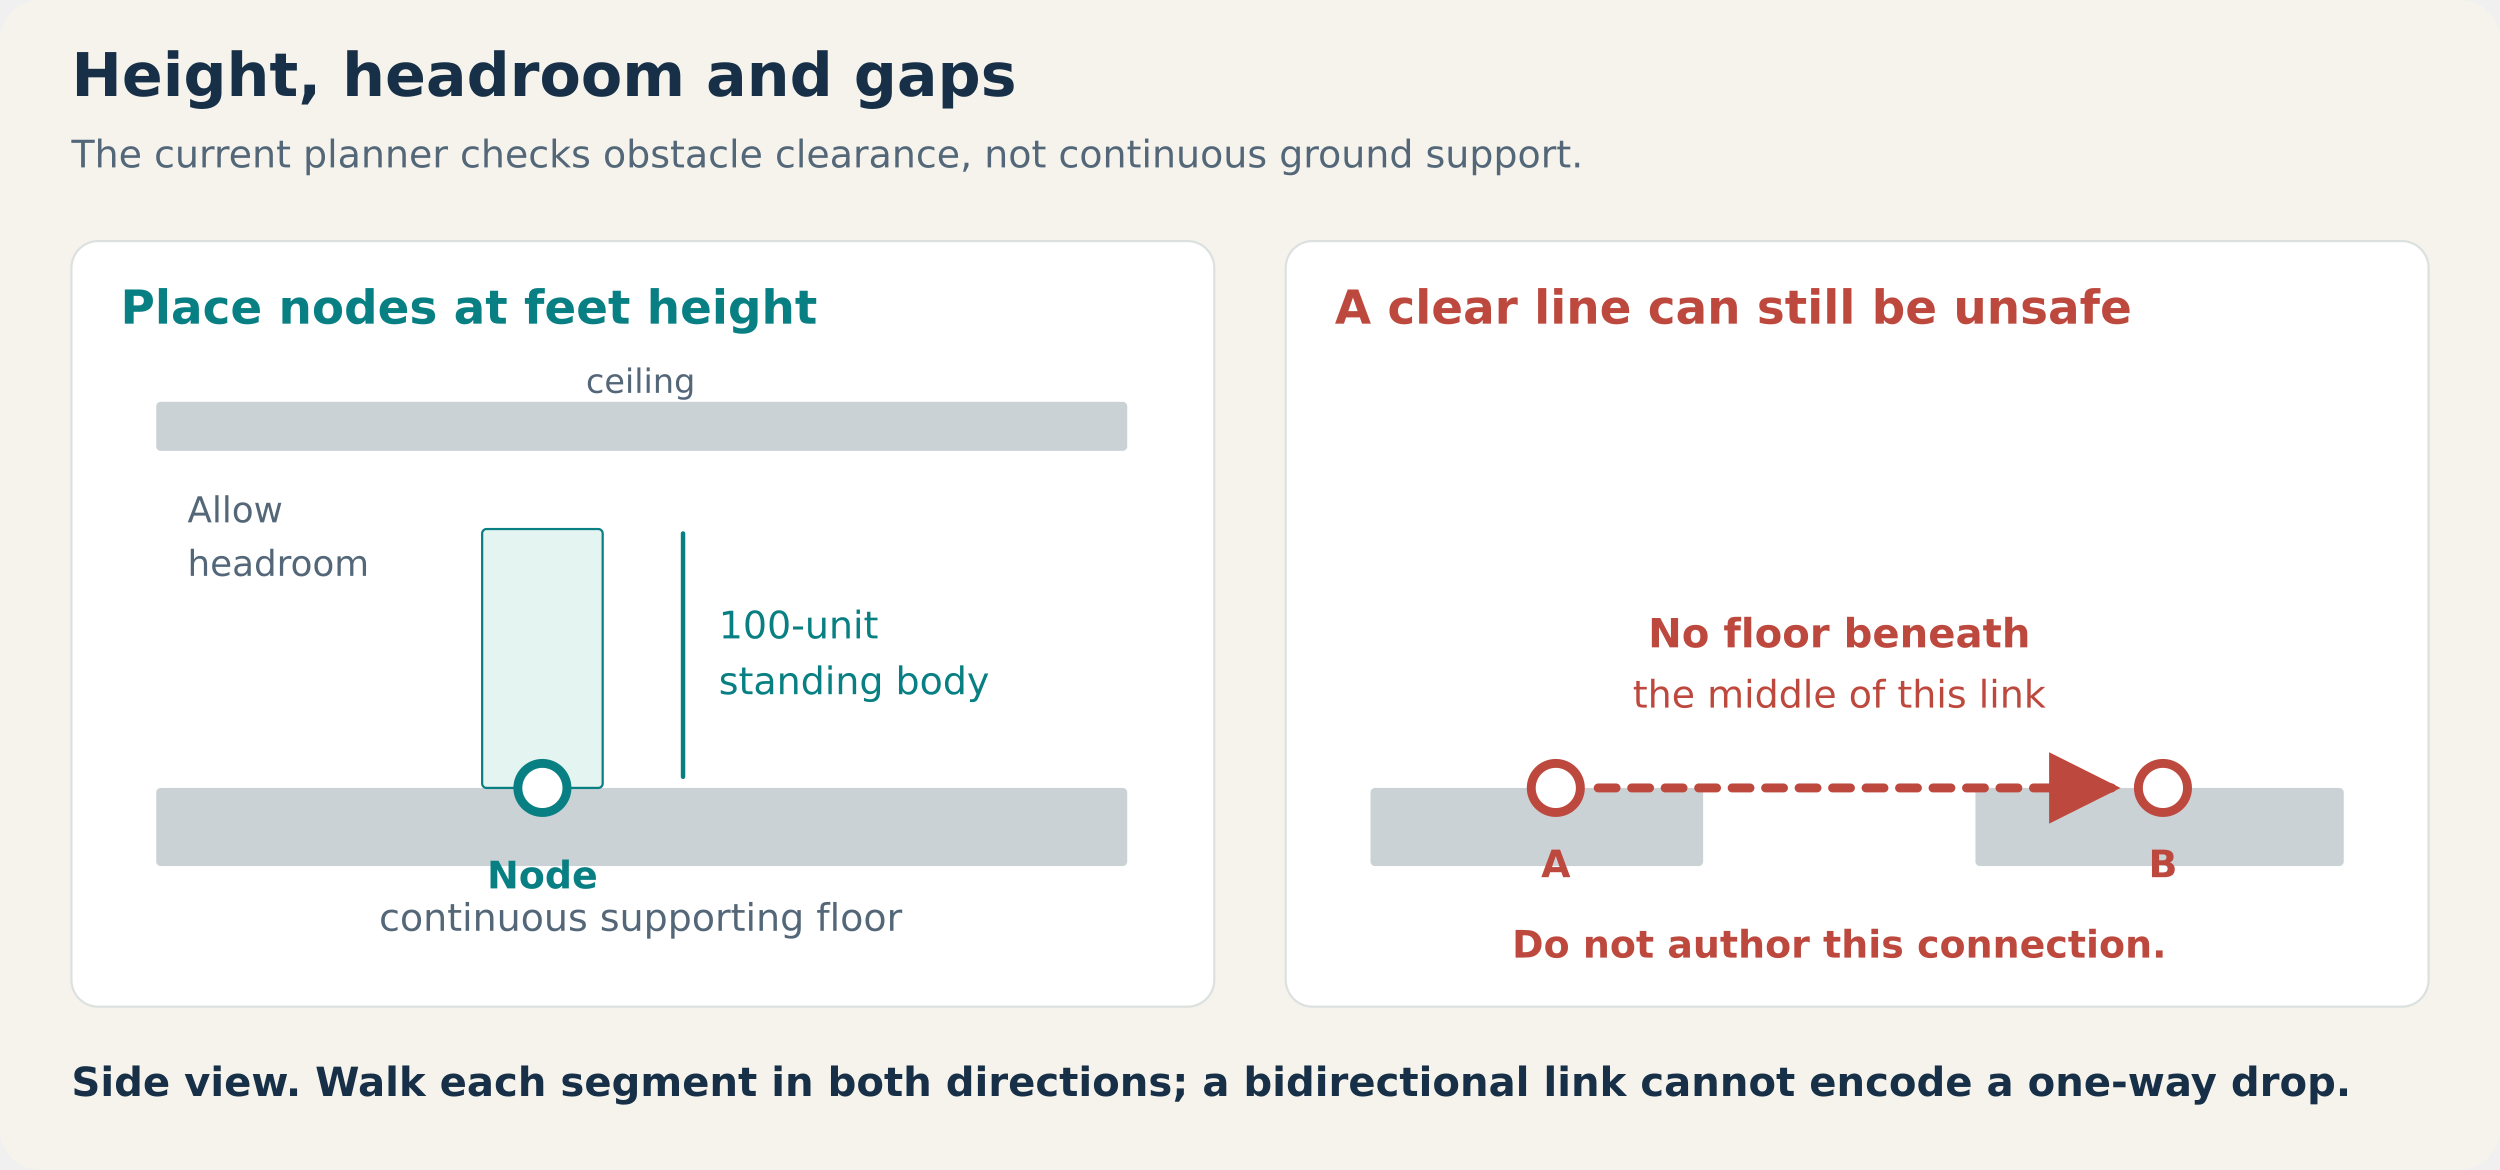
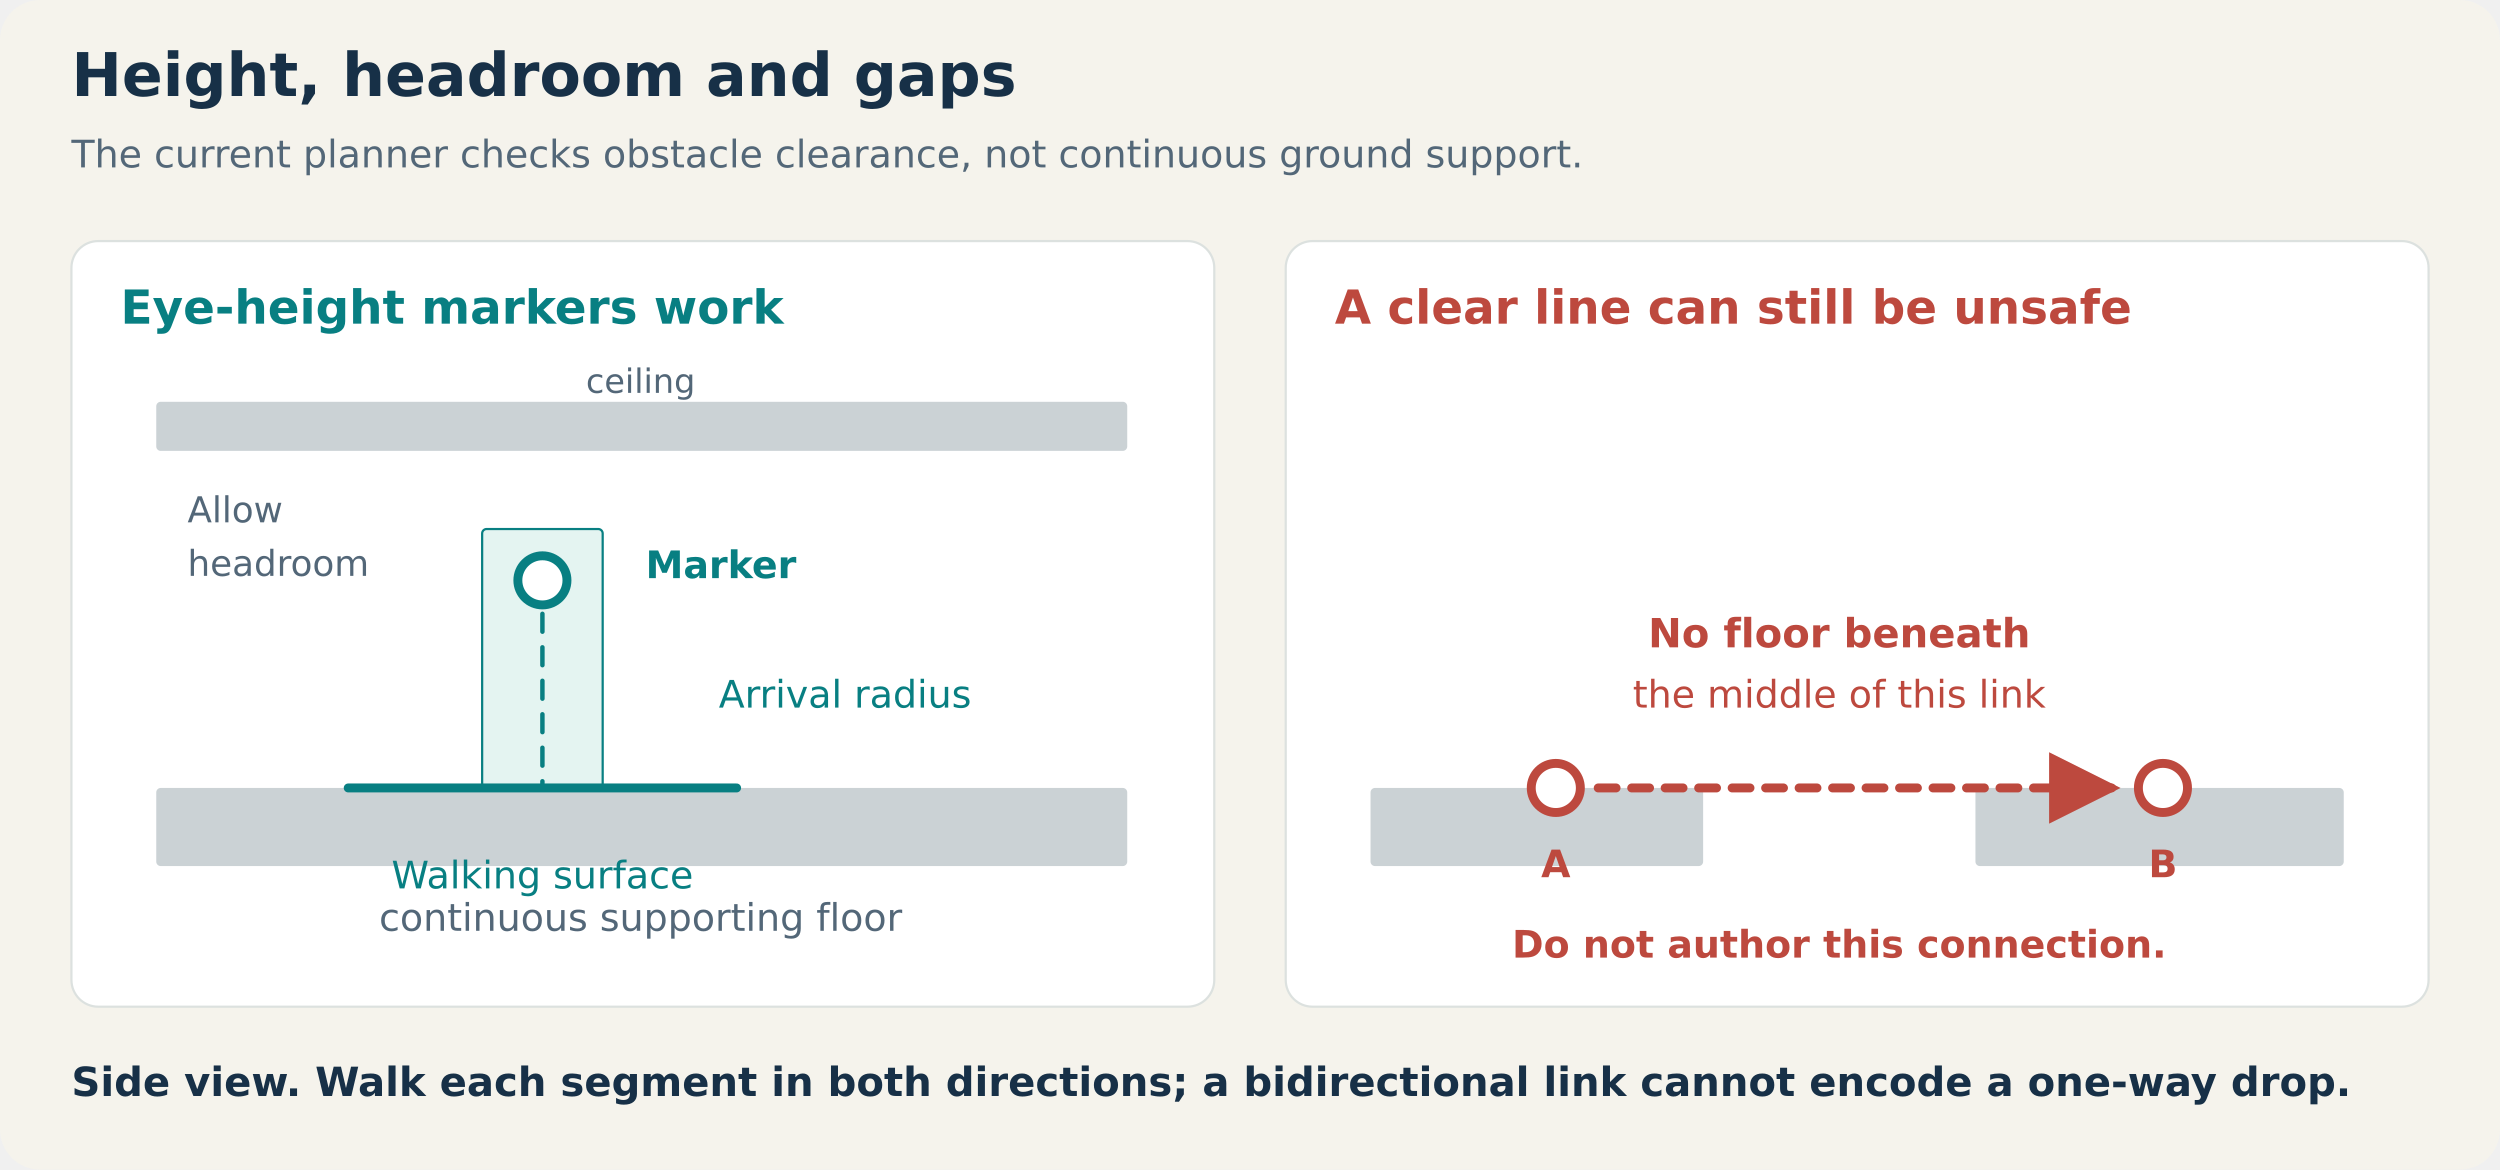
<svg xmlns="http://www.w3.org/2000/svg" width="1120" height="524" viewBox="0 0 1120 524" role="img" aria-labelledby="title desc">
  <defs>
    <marker id="teal-arrow" markerWidth="8" markerHeight="8" refX="7" refY="4" orient="auto">
      <path d="M0,0 L8,4 L0,8 Z" fill="#087f82" />
    </marker>
    <marker id="red-arrow" markerWidth="8" markerHeight="8" refX="7" refY="4" orient="auto">
      <path d="M0,0 L8,4 L0,8 Z" fill="#bd493e" />
    </marker>
  </defs>
  <g font-family="DejaVu Sans, Arial, sans-serif">
    <rect x="0" y="0" width="1120" height="524" rx="18" fill="#f5f3ec" stroke="none" />
    <text x="32" y="43" font-size="27" fill="#173047" font-weight="700" text-anchor="start">Height, headroom and gaps</text>
    <text x="32" y="75" font-size="17" fill="#536778" font-weight="400" text-anchor="start">The current planner checks obstacle clearance, not continuous ground support.</text>
    <rect x="32" y="108" width="512" height="343" rx="12" fill="white" stroke="#dce1df" />
-     <text x="54" y="145" font-size="21" fill="#087f82" font-weight="700" text-anchor="start">Place nodes at feet height</text>
+     <text x="54" y="145" font-size="21" fill="#087f82" font-weight="700" text-anchor="start">Eye-height markers work</text>
    <rect x="576" y="108" width="512" height="343" rx="12" fill="white" stroke="#dce1df" />
    <text x="598" y="145" font-size="21" fill="#bd493e" font-weight="700" text-anchor="start">A clear line can still be unsafe</text>
    <rect x="70" y="180" width="435" height="22" rx="2" fill="#cbd2d5" stroke="none" />
    <text x="287" y="176" font-size="15" fill="#536778" font-weight="400" text-anchor="middle">ceiling</text>
    <rect x="70" y="353" width="435" height="35" rx="2" fill="#cbd2d5" stroke="none" />
    <text x="287" y="417" font-size="17" fill="#536778" font-weight="400" text-anchor="middle">continuous supporting floor</text>
    <rect x="216" y="237" width="54" height="116" rx="2" fill="#d2ece7" stroke="#087f82" fill-opacity="0.6" />
-     <circle cx="243" cy="353" r="11" fill="white" stroke="#087f82" stroke-width="4" />
-     <text x="243" y="398" font-size="17" fill="#087f82" font-weight="600" text-anchor="middle">Node</text>
-     <path d="M306,239 L306,348" fill="none" stroke="#087f82" stroke-width="2" stroke-linecap="round" />
-     <text x="322" y="286" font-size="17" fill="#087f82" font-weight="400" text-anchor="start">100-unit</text>
-     <text x="322" y="311" font-size="17" fill="#087f82" font-weight="400" text-anchor="start">standing body</text>
+     <path d="M243,260 L243,353" fill="none" stroke="#087f82" stroke-width="2" stroke-linecap="round" stroke-dasharray="8 7" />
+     <circle cx="243" cy="260" r="11" fill="white" stroke="#087f82" stroke-width="4" />
+     <text x="323" y="259" font-size="17" fill="#087f82" font-weight="600" text-anchor="middle">Marker</text>
+     <path d="M156,353 L330,353" fill="none" stroke="#087f82" stroke-width="4" stroke-linecap="round" />
+     <text x="322" y="317" font-size="17" fill="#087f82" font-weight="400" text-anchor="start">Arrival radius</text>
+     <text x="243" y="398" font-size="17" fill="#087f82" font-weight="400" text-anchor="middle">Walking surface</text>
    <text x="84" y="234" font-size="16" fill="#536778" font-weight="400" text-anchor="start">Allow</text>
    <text x="84" y="258" font-size="16" fill="#536778" font-weight="400" text-anchor="start">headroom</text>
    <rect x="614" y="353" width="149" height="35" rx="2" fill="#cbd2d5" stroke="none" />
    <rect x="885" y="353" width="165" height="35" rx="2" fill="#cbd2d5" stroke="none" />
    <circle cx="697" cy="353" r="11" fill="white" stroke="#bd493e" stroke-width="4" />
    <text x="697" y="393" font-size="17" fill="#bd493e" font-weight="600" text-anchor="middle">A</text>
    <circle cx="969" cy="353" r="11" fill="white" stroke="#bd493e" stroke-width="4" />
    <text x="969" y="393" font-size="17" fill="#bd493e" font-weight="600" text-anchor="middle">B</text>
    <path d="M716,353 L946,353" fill="none" stroke="#bd493e" stroke-width="4" stroke-linecap="round" stroke-dasharray="8 7" marker-end="url(#red-arrow)" />
    <text x="824" y="290" font-size="18" fill="#bd493e" font-weight="600" text-anchor="middle">No floor beneath</text>
    <text x="824" y="317" font-size="17" fill="#bd493e" font-weight="400" text-anchor="middle">the middle of this link</text>
    <text x="824" y="429" font-size="17" fill="#bd493e" font-weight="600" text-anchor="middle">Do not author this connection.</text>
    <text x="32" y="491" font-size="18" fill="#173047" font-weight="600" text-anchor="start">Side view. Walk each segment in both directions; a bidirectional link cannot encode a one-way drop.</text>
  </g>
</svg>
